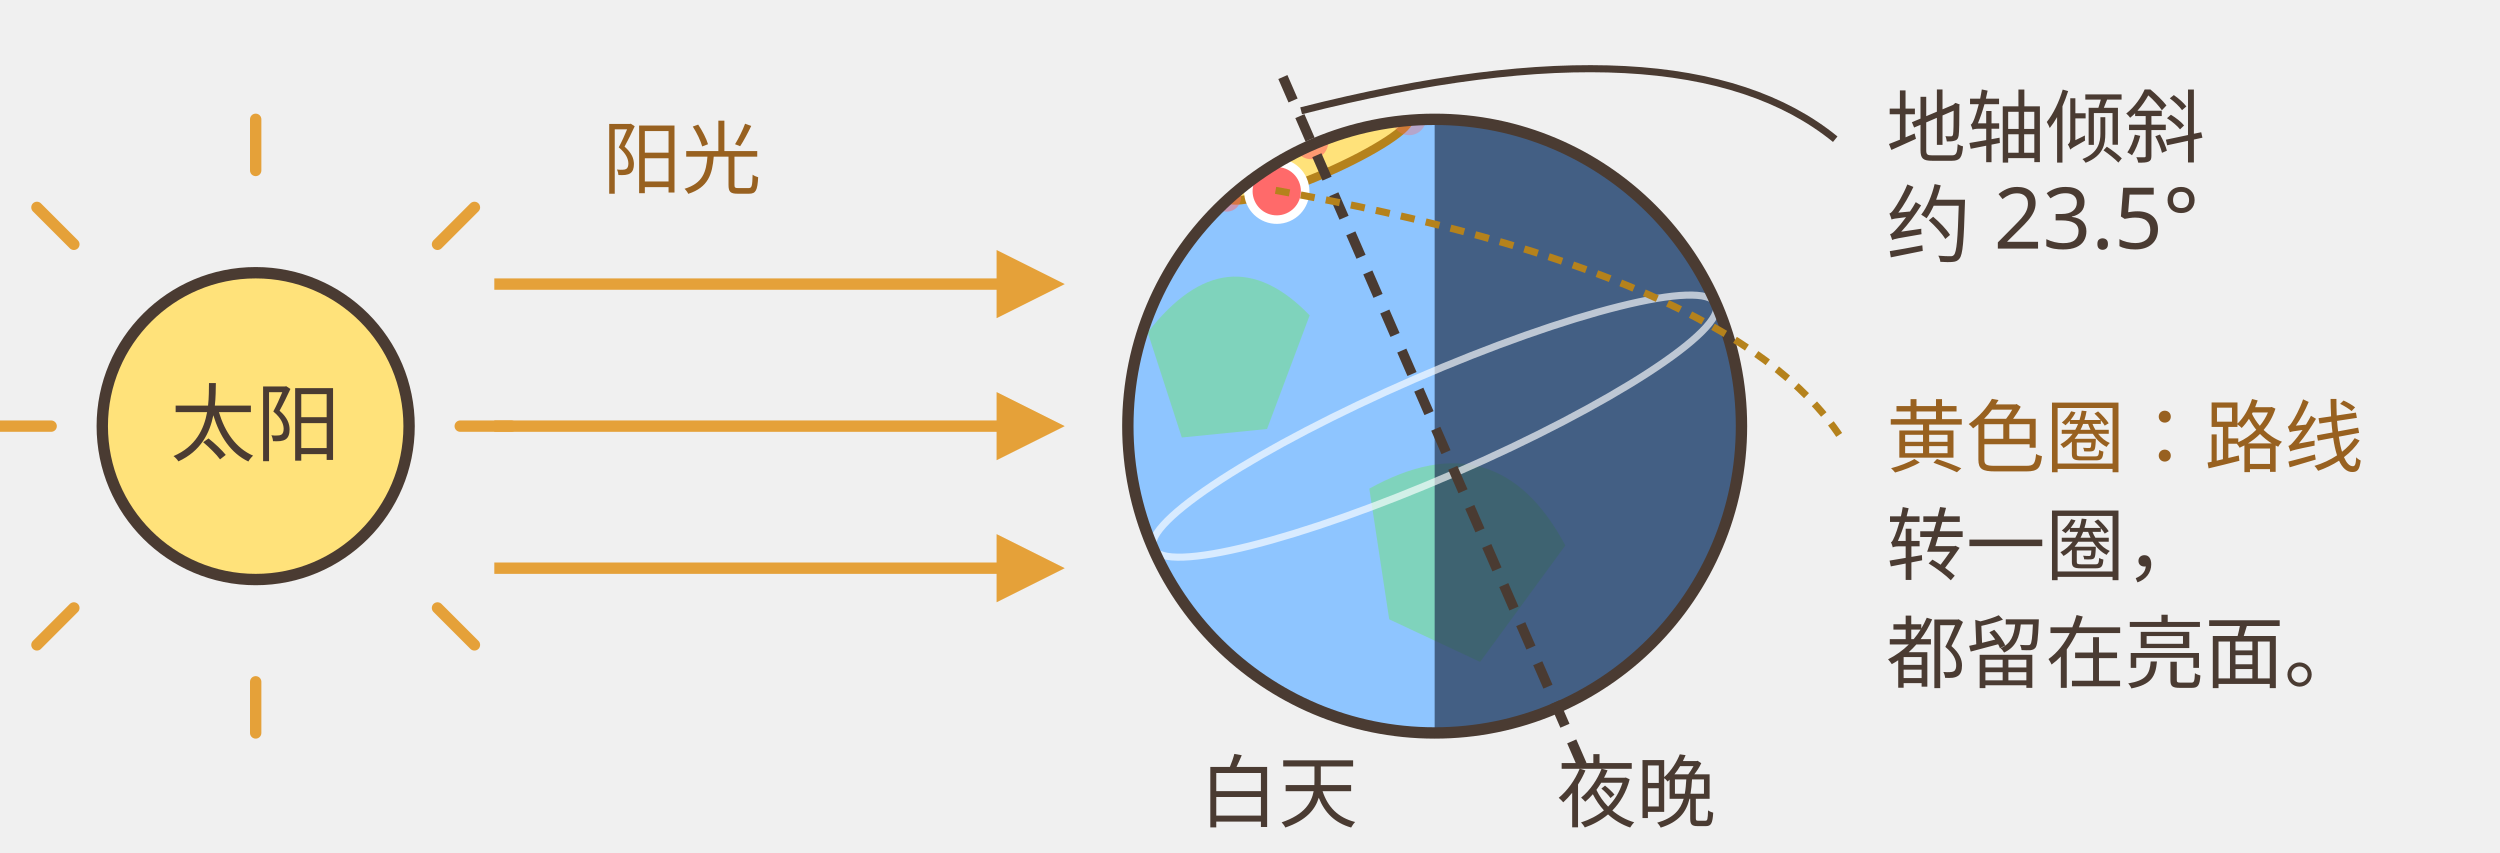
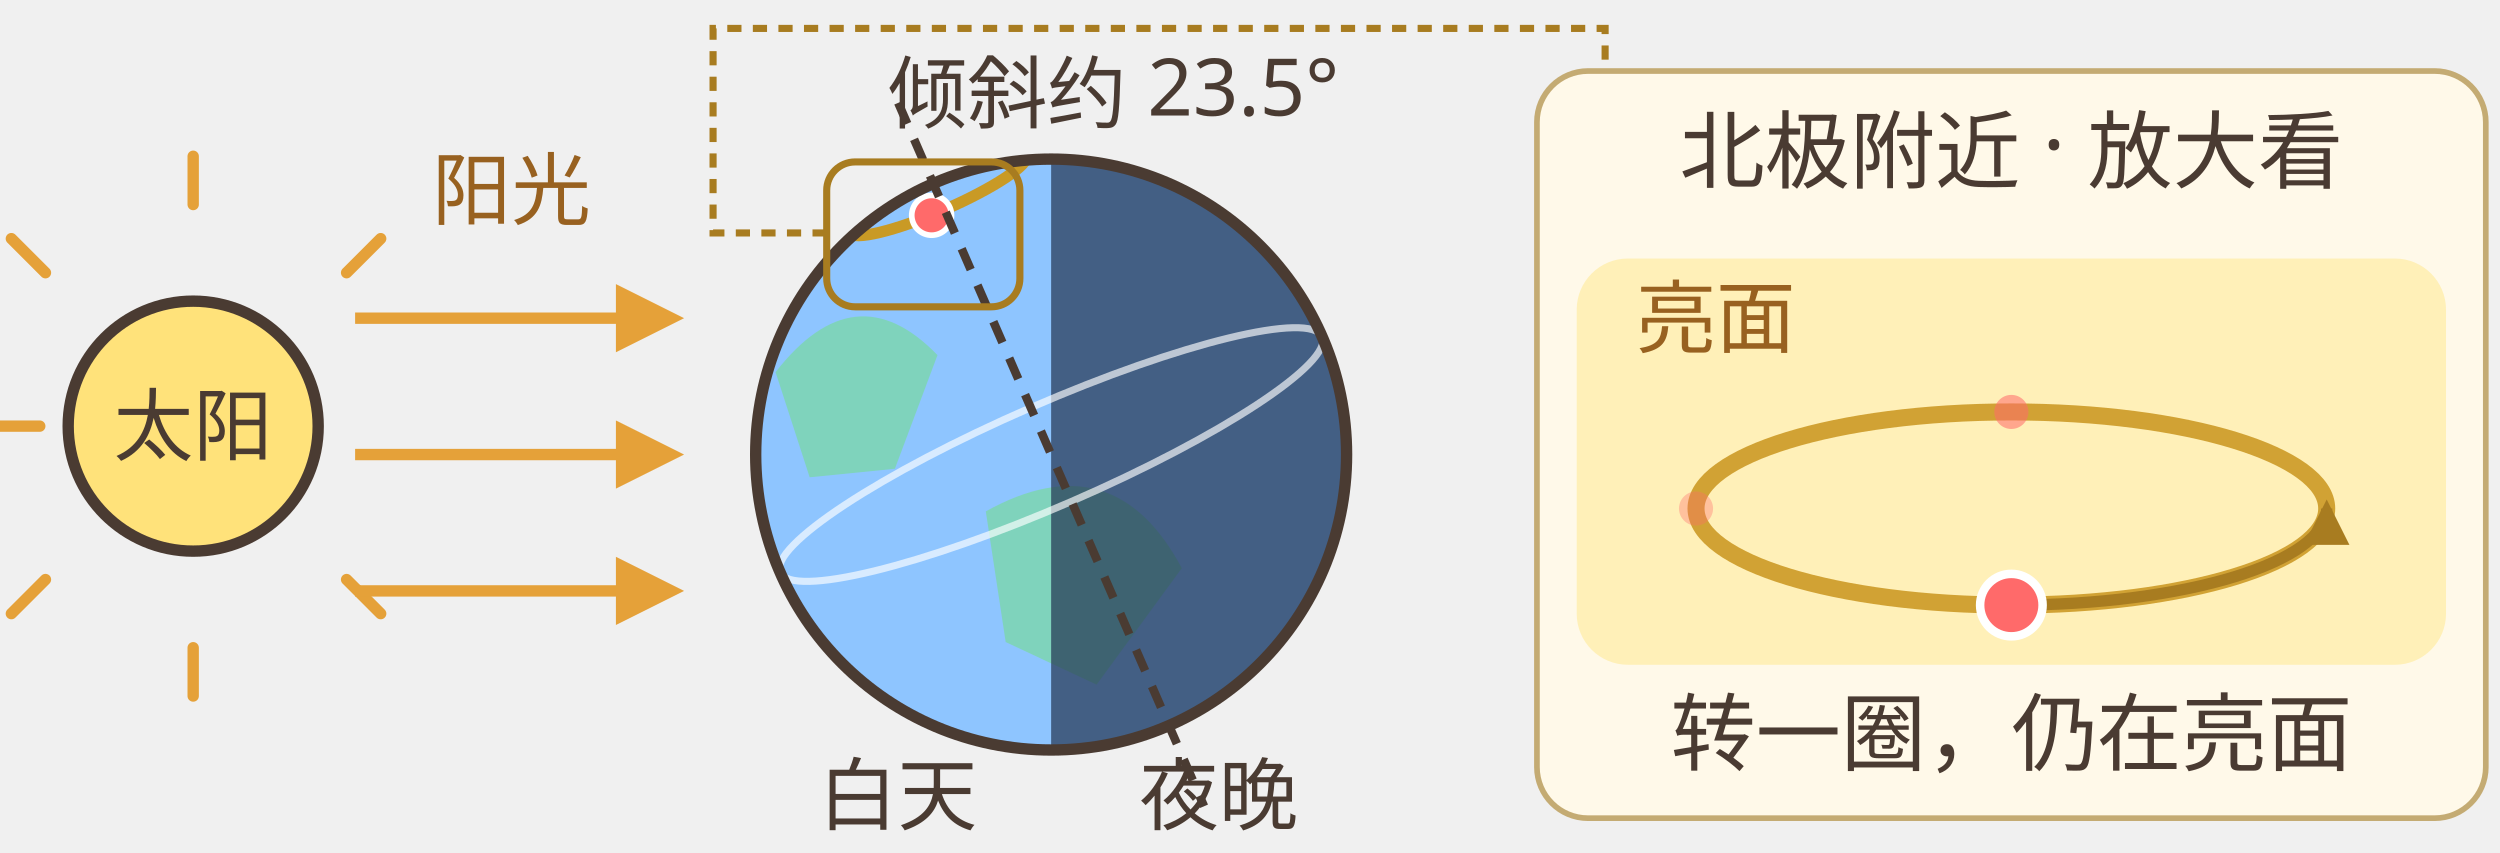
- <svg xmlns="http://www.w3.org/2000/svg" viewBox="0 0 880 300" role="img" aria-label="北半球夏季：黄色椭圆示意北极附近的红点随地球转一圈的路线，整圈都在向着太阳的亮面。位置与比例经过简化。" font-family="ZCOOL KuaiLe, PingFang SC, sans-serif">
+ <svg xmlns="http://www.w3.org/2000/svg" viewBox="0 0 880 300" role="img" aria-label="北半球夏季：先看向着太阳的亮面，再看北极附近的放大窗。黄色椭圆示意红点转一圈的路线，整圈留在亮面。放大连线从亮面左侧绕过地球上方，不经过夜晚半球；比例经过夸张。" font-family="ZCOOL KuaiLe, PingFang SC, sans-serif">
  <defs>
    <clipPath id="day-earth">
-       <circle cx="505" cy="150" r="108" />
+       <circle cx="370" cy="160" r="104" />
    </clipPath>
    <marker id="light-arrow" viewBox="0 0 10 10" refX="8" refY="5" markerWidth="6" markerHeight="6" orient="auto">
      <path d="M0 0 10 5 0 10Z" fill="#E5A139" />
    </marker>
+     <marker id="zoom-turn" viewBox="0 0 10 10" refX="8" refY="5" markerWidth="4" markerHeight="4" orient="auto">
+       <path d="M0 0 10 5 0 10Z" fill="#A87C20" />
+     </marker>
  </defs>
  <g stroke="#E5A139" stroke-width="4" stroke-linecap="round">
-     <path d="M90 60V42 M90 240v18 M0 150h18 M162 150h18 M26 86 13 73 M154 86l13-13 M26 214l-13 13 M154 214l13 13" />
+     <path d="M68 72V55 M68 228v17 M0 150h14 M122 96l12-12 M122 204l12 12 M16 96 4 84 M16 204 4 216" />
  </g>
-   <circle cx="90" cy="150" r="54" fill="#FFE27A" stroke="#4A3B32" stroke-width="4" />
-   <text x="90" y="160" text-anchor="middle" font-size="30" fill="#4A3B32">太阳</text>
+   <circle cx="68" cy="150" r="44" fill="#FFE27A" stroke="#4A3B32" stroke-width="4" />
+   <text x="68" y="160" text-anchor="middle" font-size="28" fill="#4A3B32">太阳</text>
  <g stroke="#E5A139" stroke-width="4" marker-end="url(#light-arrow)">
-     <path d="M174 100H370" />
-     <path d="M174 150H370" />
-     <path d="M174 200H370" />
+     <path d="M125 112H236" />
+     <path d="M125 160H236" />
+     <path d="M125 208H236" />
  </g>
-   <text x="240" y="66" text-anchor="middle" font-size="28" fill="#986120">阳光</text>
-   <circle cx="505" cy="150" r="108" fill="#8EC5FF" />
+   <text x="180" y="77" text-anchor="middle" font-size="28" fill="#986120">阳光</text>
+   <circle cx="370" cy="160" r="104" fill="#8EC5FF" />
  <g clip-path="url(#day-earth)">
-     <path d="M404 117q28-36 57-6l-15 40-30 3 M482 172q45-25 69 20l-30 41-32-15" fill="#7FD3BC" />
-     <rect x="505" y="40" width="120" height="220" fill="#253754" opacity=".72" />
-     <g transform="rotate(-23.5 505 150)">
-       <ellipse cx="505" cy="47" rx="35" ry="6" fill="#FFE27A" stroke="#B5821C" stroke-width="3" />
-       <circle cx="487" cy="52" r="10" fill="#FF6A6A" stroke="#fff" stroke-width="3" />
-       <circle cx="470" cy="47" r="5" fill="#FF6A6A" opacity=".5" />
-       <circle cx="505" cy="41" r="6" fill="#FF6A6A" opacity=".6" />
-       <circle cx="540" cy="47" r="6" fill="#FF6A6A" opacity=".35" />
-       <ellipse cx="505" cy="150" rx="108" ry="18" fill="none" stroke="#fff" stroke-width="2.5" opacity=".65" />
+     <path d="M273 131q28-36 57-6l-15 40-30 3 M347 180q45-25 69 20l-30 41-32-15" fill="#7FD3BC" />
+     <rect x="370" y="55" width="110" height="215" fill="#253754" opacity=".72" />
+     <g transform="rotate(-23.5 370 160)">
+       <ellipse cx="370" cy="60" rx="34" ry="6" fill="none" stroke="#C99A25" stroke-width="4" />
+       <circle cx="365" cy="66" r="7" fill="#FF6A6A" stroke="#fff" stroke-width="2" />
+       <ellipse cx="370" cy="160" rx="104" ry="18" fill="none" stroke="#fff" stroke-width="2.5" opacity=".65" />
    </g>
  </g>
-   <circle cx="505" cy="150" r="108" fill="none" stroke="#4A3B32" stroke-width="4" />
-   <g transform="rotate(-23.5 505 150)">
-     <path d="M505 16V284" stroke="#4A3B32" stroke-width="3.5" stroke-dasharray="9 6" />
+   <circle cx="370" cy="160" r="104" fill="none" stroke="#4A3B32" stroke-width="4" />
+   <g transform="rotate(-23.5 370 160)">
+     <path d="M370 25V295" stroke="#4A3B32" stroke-width="3" stroke-dasharray="8 6" />
  </g>
-   <path d="M458 39Q592 5 646 49" fill="none" stroke="#4A3B32" stroke-width="2.5" />
-   <text x="664" y="55" font-size="28" fill="#4A3B32">地轴倾斜</text>
-   <text x="664" y="90" font-size="30" fill="#4A3B32">约 23.5°</text>
-   <path d="M449 67Q610 96 648 154" fill="none" stroke="#B5821C" stroke-width="2.5" stroke-dasharray="5 4" />
-   <text x="664" y="164" font-size="28" fill="#986120">黄色圈：路线</text>
-   <text x="664" y="202" font-size="28" fill="#4A3B32">转一圈，</text>
-   <text x="664" y="240" font-size="28" fill="#4A3B32">都留在亮面。</text>
-   <text x="422" y="289" font-size="28" fill="#4A3B32">白天</text>
-   <text x="548" y="289" font-size="28" fill="#4A3B32">夜晚</text>
+   <text x="392" y="43" text-anchor="middle" font-size="28" fill="#4A3B32">倾斜约 23.5°</text>
+   <rect x="291" y="57" width="68" height="51" rx="10" fill="none" stroke="#A87C20" stroke-width="2.5" />
+   <path id="zoom-link" d="M291 82H251V10H565V25" fill="none" stroke="#A87C20" stroke-width="2.5" stroke-dasharray="5 4" />
+   <text x="288" y="290" font-size="28" fill="#4A3B32">白天</text>
+   <text x="401" y="290" font-size="28" fill="#4A3B32">夜晚</text>
+   <g id="polar-zoom">
+     <rect x="541" y="25" width="334" height="263" rx="18" fill="#FFF9E9" stroke="#C4AB73" stroke-width="2" />
+     <text x="708" y="64" text-anchor="middle" font-size="30" fill="#4A3B32">北极附近 · 放大看</text>
+     <rect x="555" y="91" width="306" height="143" rx="18" fill="#FFF0B8" />
+     <text x="576" y="122" font-size="28" fill="#986120">亮面</text>
+     <ellipse id="zoom-route" cx="708" cy="179" rx="111" ry="34" fill="none" stroke="#D1A234" stroke-width="6" />
+     <path d="M708 213A111 34 0 0 0 819 179" fill="none" stroke="#A87C20" stroke-width="4" marker-end="url(#zoom-turn)" />
+     <circle cx="597" cy="179" r="6" fill="#FF6A6A" opacity=".35" />
+     <circle cx="708" cy="145" r="6" fill="#FF6A6A" opacity=".55" />
+     <circle cx="708" cy="213" r="11" fill="#FF6A6A" stroke="#fff" stroke-width="3" />
+     <text x="708" y="269" text-anchor="middle" font-size="30" fill="#4A3B32">转一圈，仍在亮面</text>
+   </g>
</svg>
